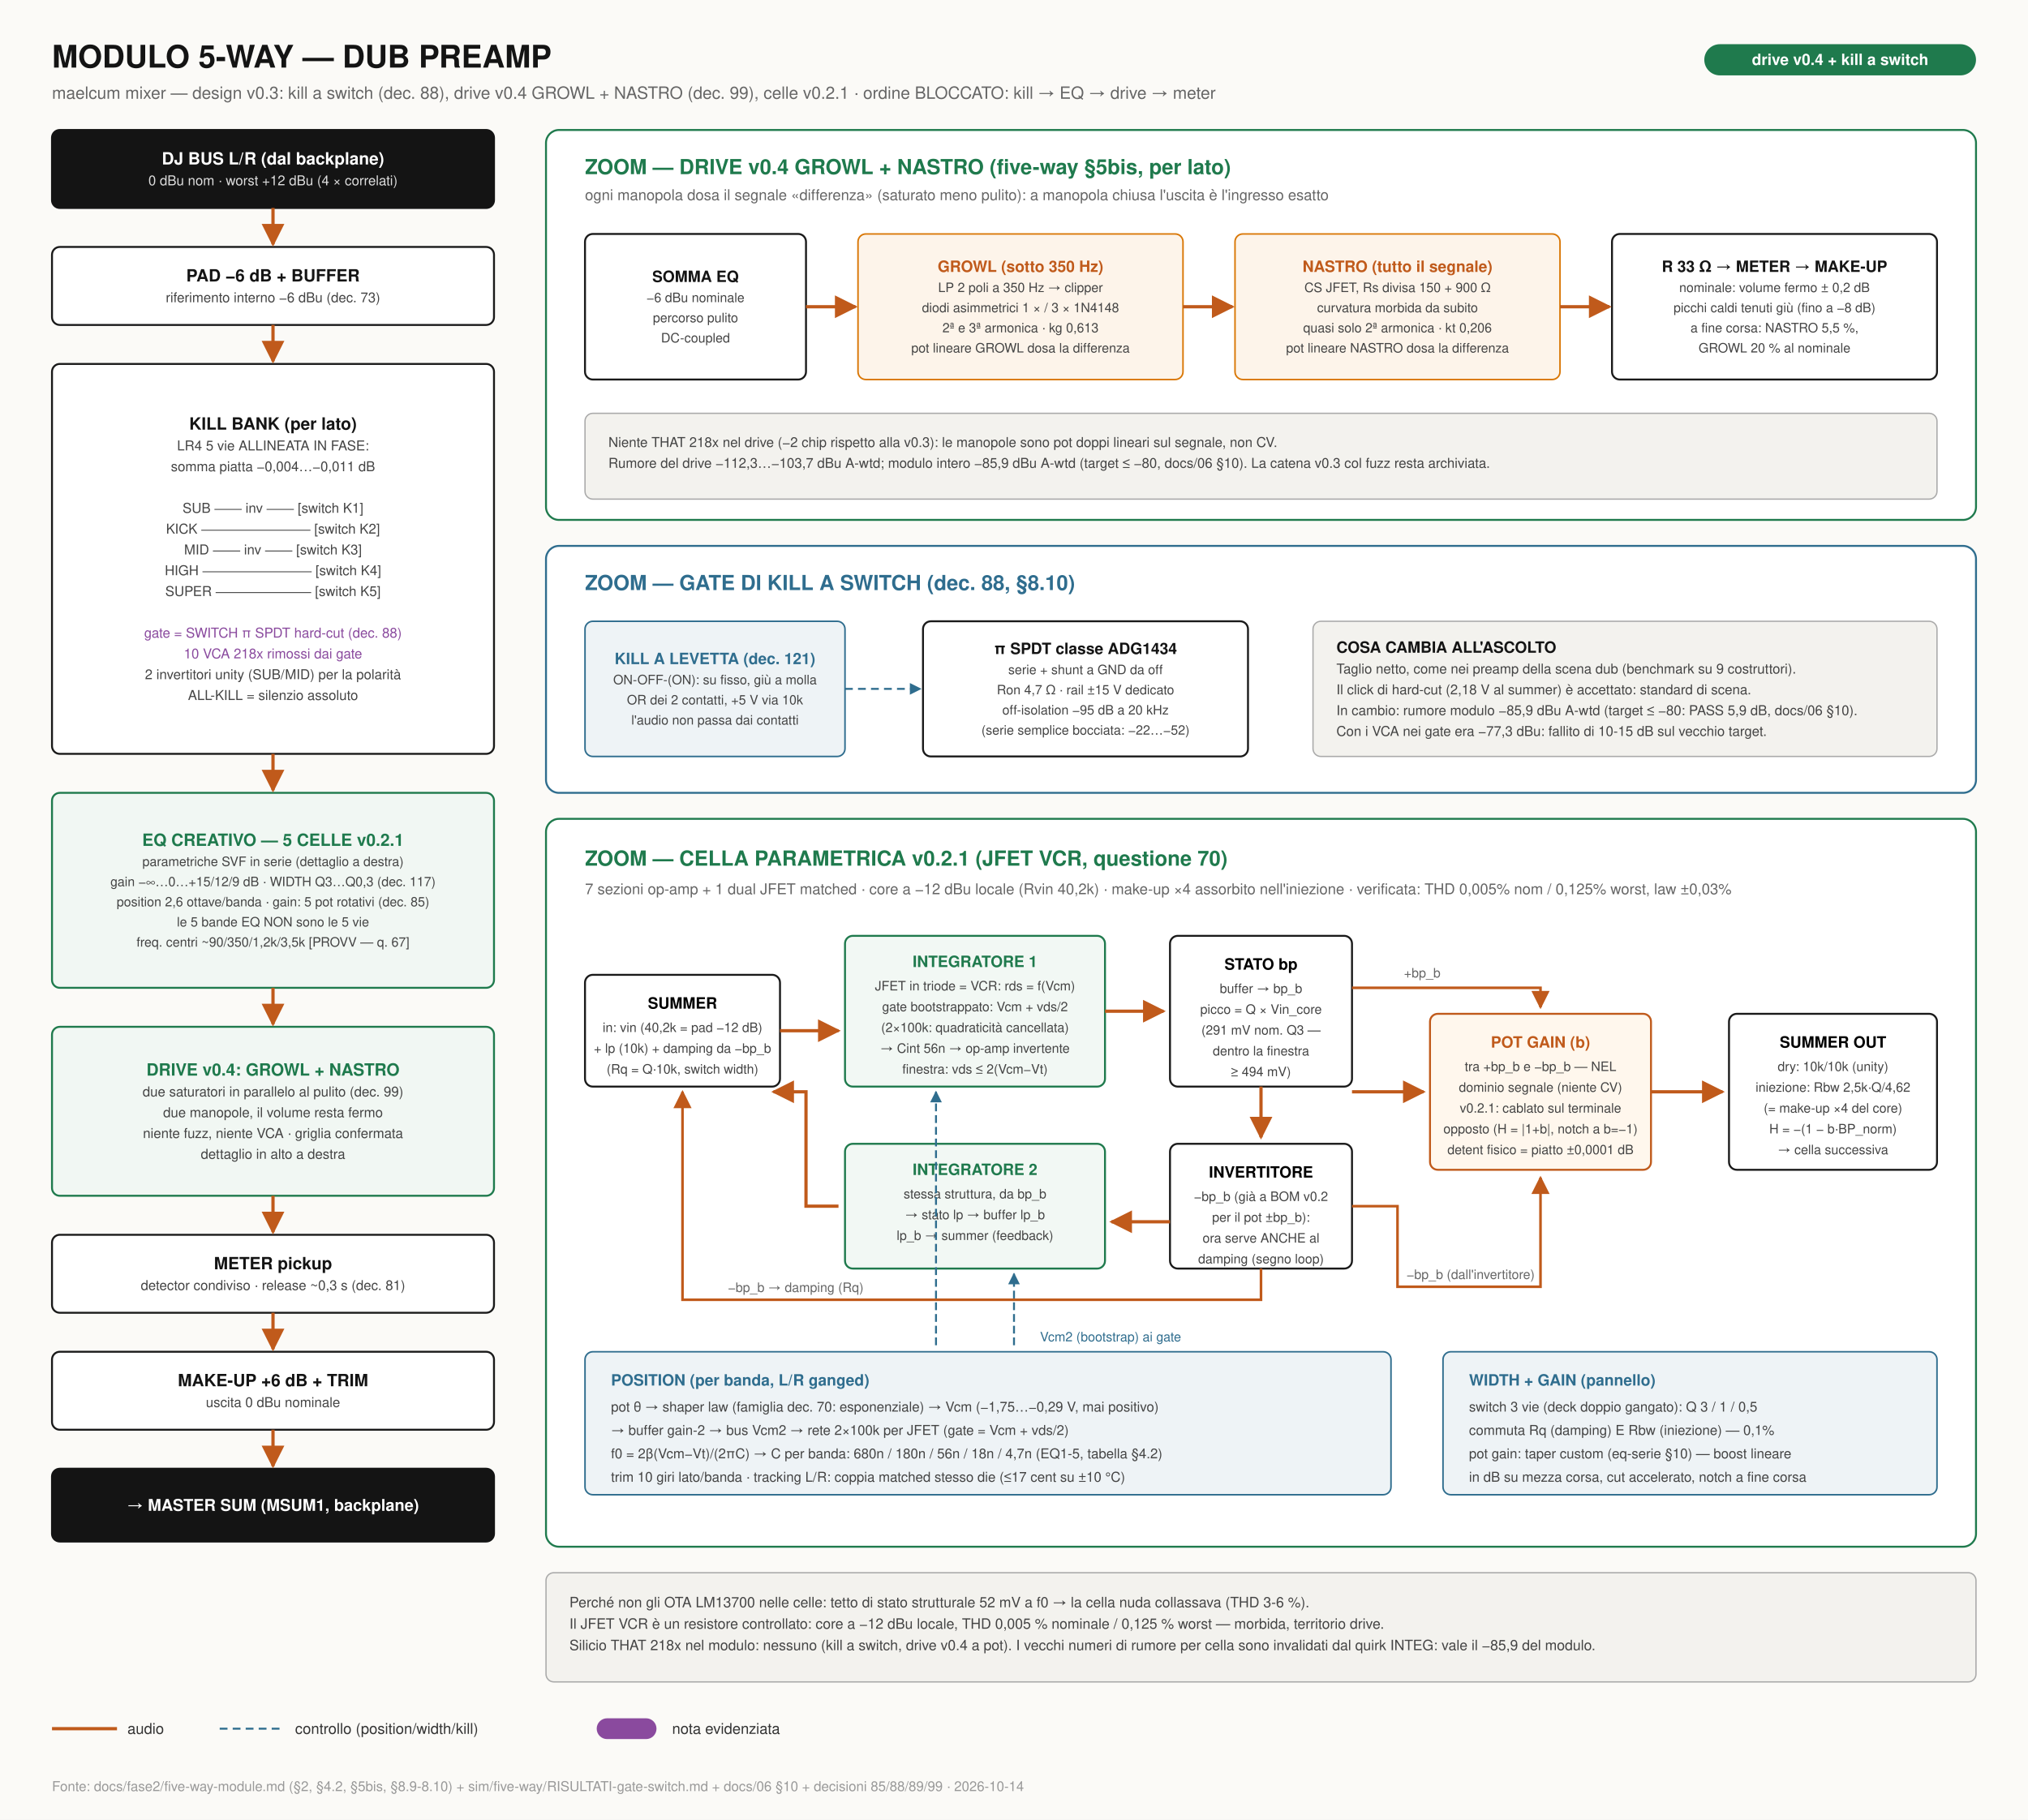
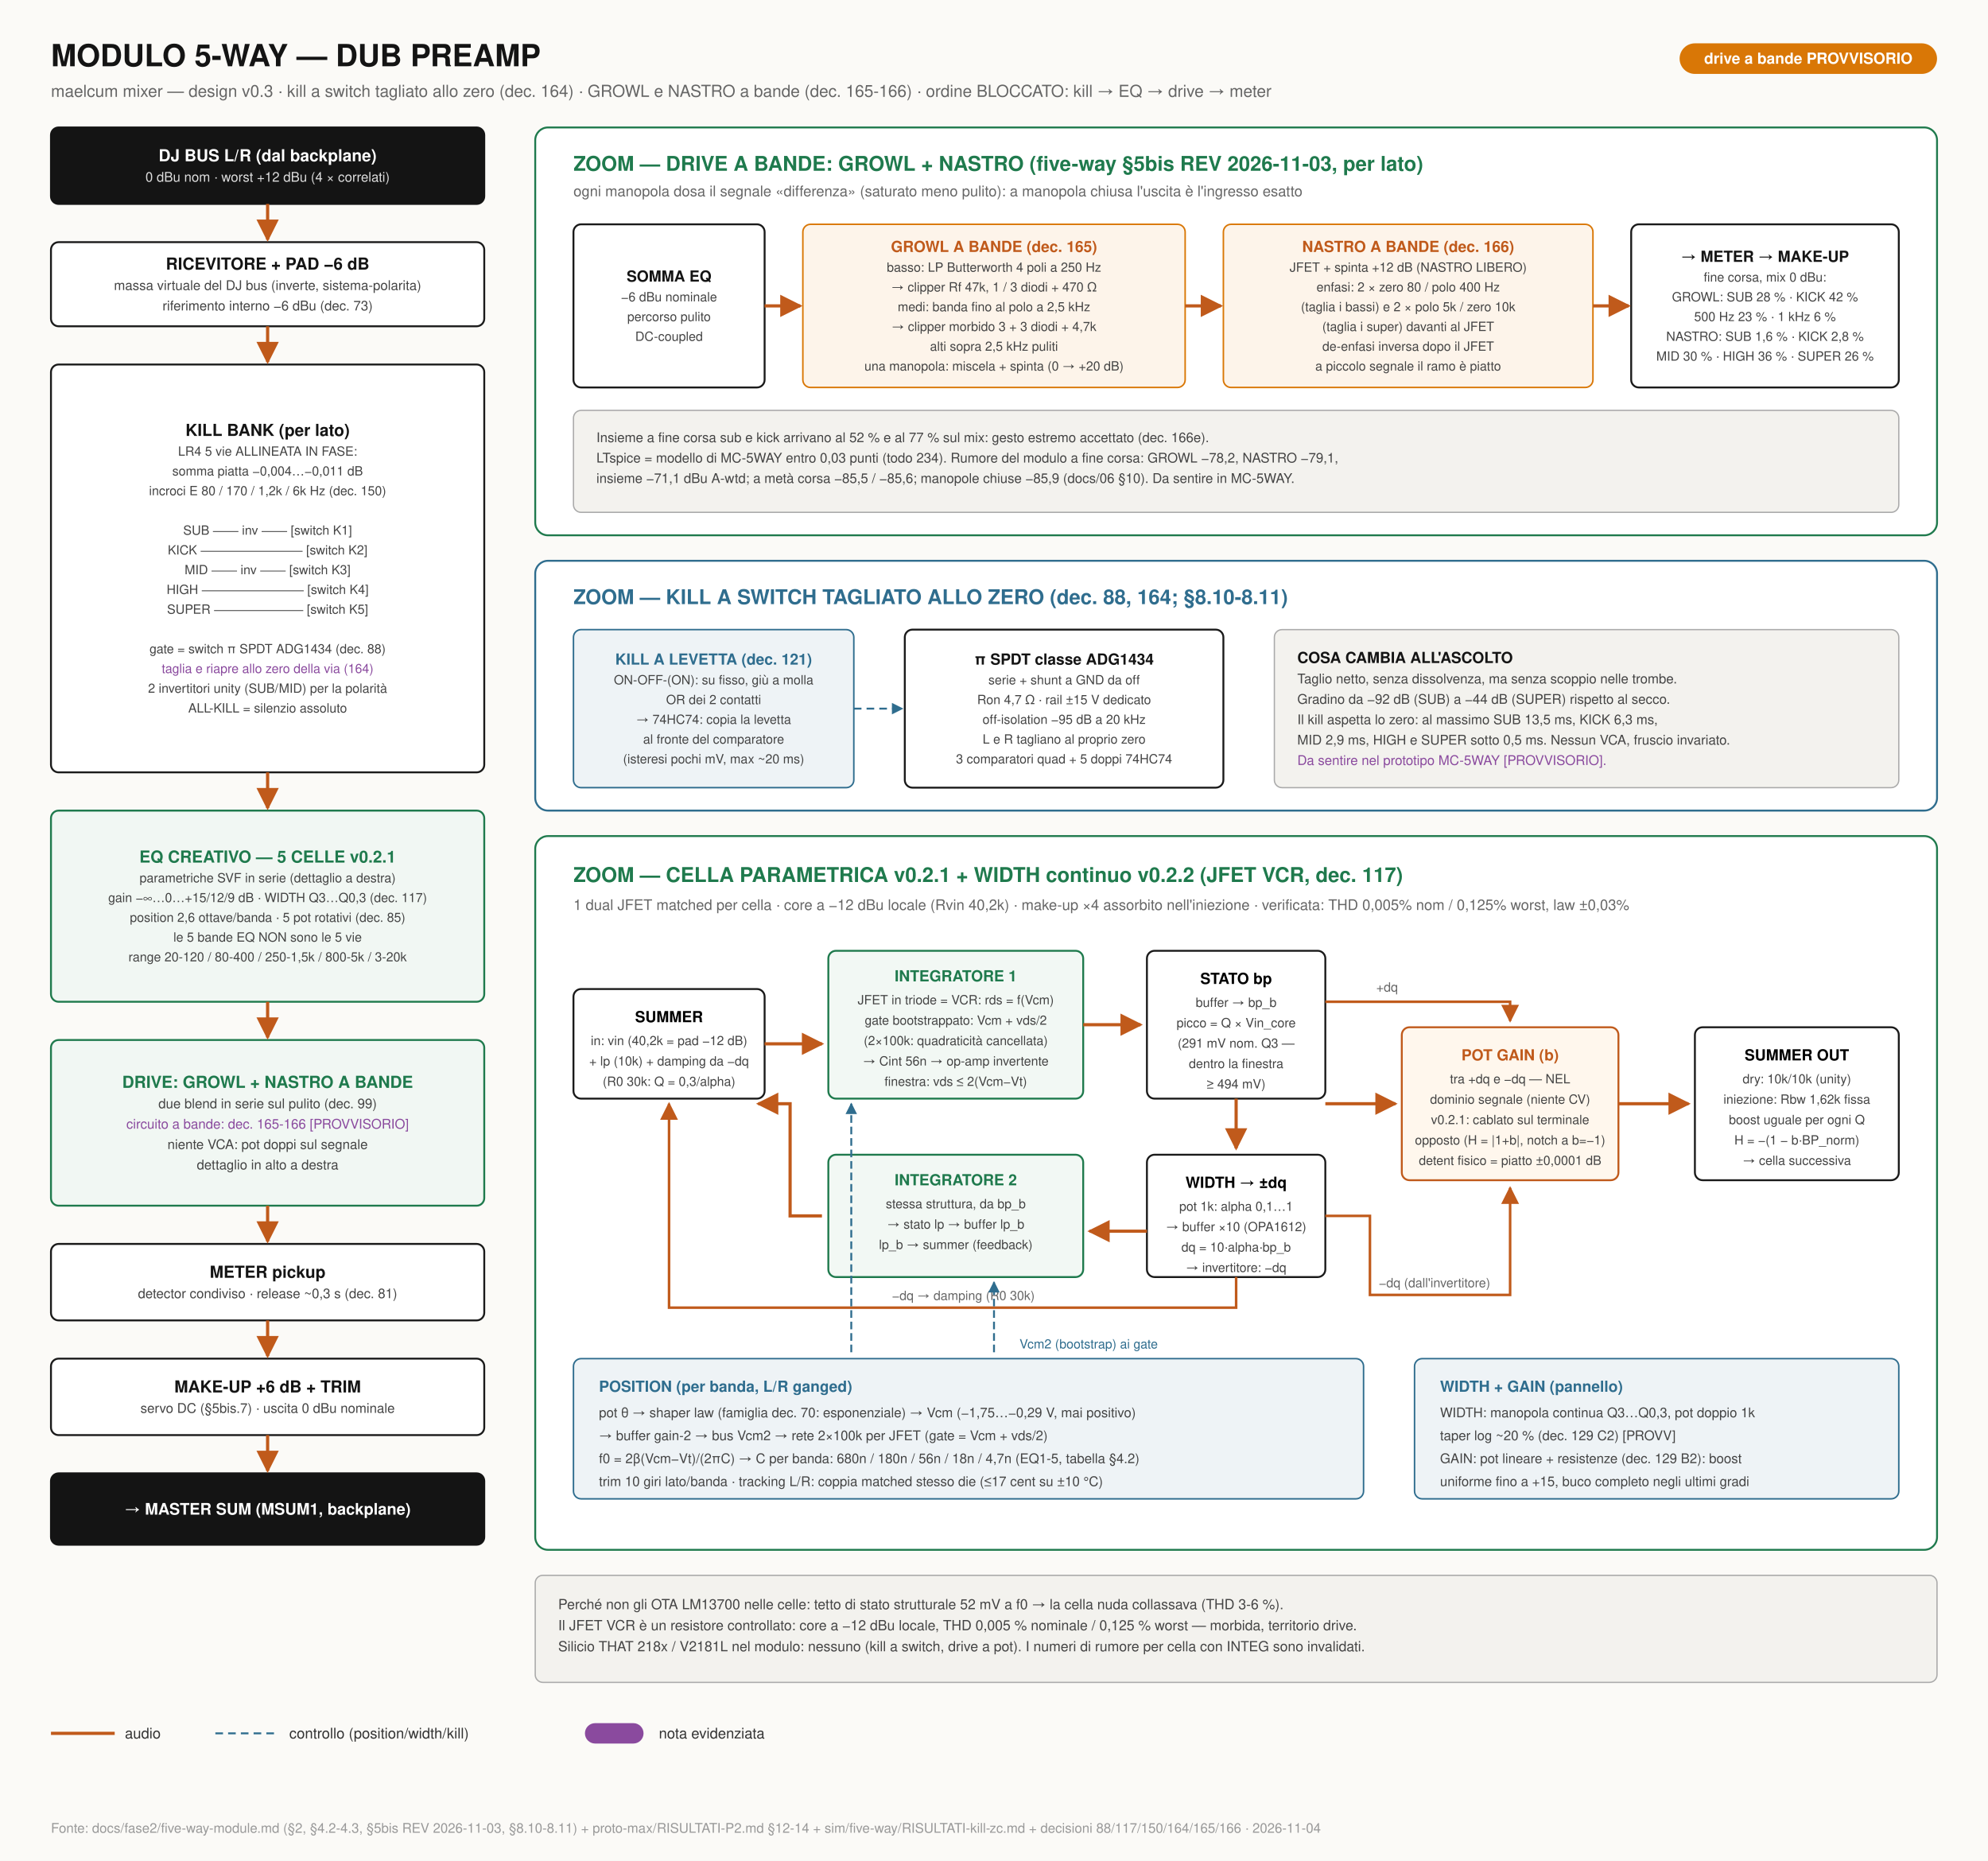
- <svg xmlns="http://www.w3.org/2000/svg" viewBox="0 0 1560 1400" font-family="Helvetica Neue, Helvetica, Arial, sans-serif">
+ <svg xmlns="http://www.w3.org/2000/svg" viewBox="0 0 1560 1460" font-family="Helvetica Neue, Helvetica, Arial, sans-serif">
  <defs>
    <marker id="ar" viewBox="0 0 10 10" refX="9" refY="5" markerWidth="7" markerHeight="7" orient="auto-start-reverse">
      <path d="M0,0 L10,5 L0,10 z" fill="#C05A1B" />
    </marker>
    <marker id="arb" viewBox="0 0 10 10" refX="9" refY="5" markerWidth="7" markerHeight="7" orient="auto-start-reverse">
      <path d="M0,0 L10,5 L0,10 z" fill="#8A4A9E" />
    </marker>
    <marker id="arw" viewBox="0 0 10 10" refX="9" refY="5" markerWidth="6" markerHeight="6" orient="auto-start-reverse">
      <path d="M0,0 L10,5 L0,10 z" fill="#2F6D8E" />
    </marker>
    <marker id="ark" viewBox="0 0 10 10" refX="9" refY="5" markerWidth="7" markerHeight="7" orient="auto-start-reverse">
      <path d="M0,0 L10,5 L0,10 z" fill="#333" />
    </marker>
  </defs>
-   <rect width="1560" height="1400" fill="#FBFAF7" />
+   <rect width="1560" height="1460" fill="#FBFAF7" />
  <text x="40" y="52" font-size="24" font-weight="700" fill="#141414">MODULO 5-WAY — DUB PREAMP</text>
-   <text x="40" y="76" font-size="13" fill="#666">maelcum mixer — design v0.3: kill a switch (dec. 88), drive v0.4 GROWL + NASTRO (dec. 99), celle v0.2.1 · ordine BLOCCATO: kill → EQ → drive → meter</text>
-   <rect x="1311" y="34" width="209" height="24" rx="12" fill="#1F7A4D" />
-   <text x="1415.5" y="50" font-size="12" font-weight="600" fill="#fff" text-anchor="middle">drive v0.4 + kill a switch</text>
+   <text x="40" y="76" font-size="13" fill="#666">maelcum mixer — design v0.3 · kill a switch tagliato allo zero (dec. 164) · GROWL e NASTRO a bande (dec. 165-166) · ordine BLOCCATO: kill → EQ → drive → meter</text>
+   <rect x="1318" y="34" width="202" height="24" rx="12" fill="#D97706" />
+   <text x="1419" y="50" font-size="12" font-weight="600" fill="#fff" text-anchor="middle">drive a bande PROVVISORIO</text>
  <rect x="40" y="100" width="340" height="60" rx="6" fill="#141414" stroke="#141414" stroke-width="1.5" />
  <text x="210" y="126.55" font-size="13" font-weight="700" fill="#fff" text-anchor="middle">DJ BUS L/R (dal backplane)</text>
  <text x="210" y="142.55" font-size="10.5" fill="#ddd" text-anchor="middle">0 dBu nom · worst +12 dBu (4 × correlati)</text>
-   <rect x="40" y="190" width="340" height="60" rx="6" fill="#fff" stroke="#1A1A1A" stroke-width="1.5" />
-   <text x="210" y="216.55" font-size="13" font-weight="700" fill="#141414" text-anchor="middle">PAD −6 dB + BUFFER</text>
-   <text x="210" y="232.55" font-size="10.5" fill="#444" text-anchor="middle">riferimento interno −6 dBu (dec. 73)</text>
-   <rect x="40" y="280" width="340" height="300" rx="6" fill="#fff" stroke="#1A1A1A" stroke-width="1.5" />
-   <text x="210" y="330.55" font-size="13" font-weight="700" fill="#141414" text-anchor="middle">KILL BANK (per lato)</text>
-   <text x="210" y="346.55" font-size="10.5" fill="#444" text-anchor="middle">LR4 5 vie ALLINEATA IN FASE:</text>
-   <text x="210" y="362.55" font-size="10.5" fill="#444" text-anchor="middle">somma piatta −0,004…−0,011 dB</text>
-   <text x="210" y="378.55" font-size="10.5" fill="#444" text-anchor="middle" />
-   <text x="210" y="394.55" font-size="10.5" fill="#444" text-anchor="middle">SUB ── inv ── [switch K1]</text>
-   <text x="210" y="410.55" font-size="10.5" fill="#444" text-anchor="middle">KICK ──────── [switch K2]</text>
-   <text x="210" y="426.55" font-size="10.5" fill="#444" text-anchor="middle">MID ── inv ── [switch K3]</text>
-   <text x="210" y="442.55" font-size="10.5" fill="#444" text-anchor="middle">HIGH ──────── [switch K4]</text>
-   <text x="210" y="458.55" font-size="10.5" fill="#444" text-anchor="middle">SUPER ─────── [switch K5]</text>
-   <text x="210" y="474.55" font-size="10.5" fill="#444" text-anchor="middle" />
-   <text x="210" y="490.55" font-size="10.5" fill="#8A4A9E" text-anchor="middle">gate = SWITCH π SPDT hard-cut (dec. 88)</text>
-   <text x="210" y="506.55" font-size="10.5" fill="#8A4A9E" text-anchor="middle">10 VCA 218x rimossi dai gate</text>
-   <text x="210" y="522.55" font-size="10.5" fill="#444" text-anchor="middle">2 invertitori unity (SUB/MID) per la polarità</text>
-   <text x="210" y="538.55" font-size="10.5" fill="#444" text-anchor="middle">ALL-KILL = silenzio assoluto</text>
-   <rect x="40" y="610" width="340" height="150" rx="6" fill="#F1F7F3" stroke="#1F7A4D" stroke-width="1.5" />
-   <text x="210" y="650.8" font-size="13" font-weight="700" fill="#1F7A4D" text-anchor="middle">EQ CREATIVO — 5 CELLE v0.2.1</text>
-   <text x="210" y="666.3" font-size="10" fill="#444" text-anchor="middle">parametriche SVF in serie (dettaglio a destra)</text>
-   <text x="210" y="681.8" font-size="10" fill="#444" text-anchor="middle">gain −∞…0…+15/12/9 dB · WIDTH Q3…Q0,3 (dec. 117)</text>
-   <text x="210" y="697.3" font-size="10" fill="#444" text-anchor="middle">position 2,6 ottave/banda · gain: 5 pot rotativi (dec. 85)</text>
-   <text x="210" y="712.8" font-size="10" fill="#444" text-anchor="middle">le 5 bande EQ NON sono le 5 vie</text>
-   <text x="210" y="728.3" font-size="10" fill="#444" text-anchor="middle">freq. centri ~90/350/1,2k/3,5k [PROVV — q. 67]</text>
-   <rect x="40" y="790" width="340" height="130" rx="6" fill="#F1F7F3" stroke="#1F7A4D" stroke-width="1.5" />
-   <text x="210" y="827.55" font-size="13" font-weight="700" fill="#1F7A4D" text-anchor="middle">DRIVE v0.4: GROWL + NASTRO</text>
-   <text x="210" y="843.55" font-size="10.5" fill="#444" text-anchor="middle">due saturatori in parallelo al pulito (dec. 99)</text>
-   <text x="210" y="859.55" font-size="10.5" fill="#444" text-anchor="middle">due manopole, il volume resta fermo</text>
-   <text x="210" y="875.55" font-size="10.5" fill="#444" text-anchor="middle">niente fuzz, niente VCA · griglia confermata</text>
-   <text x="210" y="891.55" font-size="10.5" fill="#444" text-anchor="middle">dettaglio in alto a destra</text>
-   <rect x="40" y="950" width="340" height="60" rx="6" fill="#fff" stroke="#1A1A1A" stroke-width="1.5" />
-   <text x="210" y="976.55" font-size="13" font-weight="700" fill="#141414" text-anchor="middle">METER pickup</text>
-   <text x="210" y="992.55" font-size="10.5" fill="#444" text-anchor="middle">detector condiviso · release ~0,3 s (dec. 81)</text>
-   <rect x="40" y="1040" width="340" height="60" rx="6" fill="#fff" stroke="#1A1A1A" stroke-width="1.5" />
-   <text x="210" y="1066.55" font-size="13" font-weight="700" fill="#141414" text-anchor="middle">MAKE-UP +6 dB + TRIM</text>
-   <text x="210" y="1082.55" font-size="10.5" fill="#444" text-anchor="middle">uscita 0 dBu nominale</text>
-   <rect x="40" y="1130" width="340" height="56" rx="6" fill="#141414" stroke="#141414" stroke-width="1.5" />
-   <text x="210" y="1162.38" font-size="12.5" font-weight="700" fill="#fff" text-anchor="middle">→ MASTER SUM (MSUM1, backplane)</text>
+   <rect x="40" y="190" width="340" height="66" rx="6" fill="#fff" stroke="#1A1A1A" stroke-width="1.5" />
+   <text x="210" y="211.55" font-size="13" font-weight="700" fill="#141414" text-anchor="middle">RICEVITORE + PAD −6 dB</text>
+   <text x="210" y="227.55" font-size="10.5" fill="#444" text-anchor="middle">massa virtuale del DJ bus (inverte, sistema-polarita)</text>
+   <text x="210" y="243.55" font-size="10.5" fill="#444" text-anchor="middle">riferimento interno −6 dBu (dec. 73)</text>
+   <rect x="40" y="286" width="340" height="320" rx="6" fill="#fff" stroke="#1A1A1A" stroke-width="1.5" />
+   <text x="210" y="342.05" font-size="13" font-weight="700" fill="#141414" text-anchor="middle">KILL BANK (per lato)</text>
+   <text x="210" y="357.55" font-size="10" fill="#444" text-anchor="middle">LR4 5 vie ALLINEATA IN FASE:</text>
+   <text x="210" y="373.05" font-size="10" fill="#444" text-anchor="middle">somma piatta −0,004…−0,011 dB</text>
+   <text x="210" y="388.55" font-size="10" fill="#444" text-anchor="middle">incroci E 80 / 170 / 1,2k / 6k Hz (dec. 150)</text>
+   <text x="210" y="404.05" font-size="10" fill="#444" text-anchor="middle" />
+   <text x="210" y="419.55" font-size="10" fill="#444" text-anchor="middle">SUB ── inv ── [switch K1]</text>
+   <text x="210" y="435.05" font-size="10" fill="#444" text-anchor="middle">KICK ──────── [switch K2]</text>
+   <text x="210" y="450.55" font-size="10" fill="#444" text-anchor="middle">MID ── inv ── [switch K3]</text>
+   <text x="210" y="466.05" font-size="10" fill="#444" text-anchor="middle">HIGH ──────── [switch K4]</text>
+   <text x="210" y="481.55" font-size="10" fill="#444" text-anchor="middle">SUPER ─────── [switch K5]</text>
+   <text x="210" y="497.05" font-size="10" fill="#444" text-anchor="middle" />
+   <text x="210" y="512.55" font-size="10" fill="#444" text-anchor="middle">gate = switch π SPDT ADG1434 (dec. 88)</text>
+   <text x="210" y="528.05" font-size="10" fill="#8A4A9E" text-anchor="middle">taglia e riapre allo zero della via (164)</text>
+   <text x="210" y="543.55" font-size="10" fill="#444" text-anchor="middle">2 invertitori unity (SUB/MID) per la polarità</text>
+   <text x="210" y="559.05" font-size="10" fill="#444" text-anchor="middle">ALL-KILL = silenzio assoluto</text>
+   <rect x="40" y="636" width="340" height="150" rx="6" fill="#F1F7F3" stroke="#1F7A4D" stroke-width="1.5" />
+   <text x="210" y="676.8" font-size="13" font-weight="700" fill="#1F7A4D" text-anchor="middle">EQ CREATIVO — 5 CELLE v0.2.1</text>
+   <text x="210" y="692.3" font-size="10" fill="#444" text-anchor="middle">parametriche SVF in serie (dettaglio a destra)</text>
+   <text x="210" y="707.8" font-size="10" fill="#444" text-anchor="middle">gain −∞…0…+15/12/9 dB · WIDTH Q3…Q0,3 (dec. 117)</text>
+   <text x="210" y="723.3" font-size="10" fill="#444" text-anchor="middle">position 2,6 ottave/banda · 5 pot rotativi (dec. 85)</text>
+   <text x="210" y="738.8" font-size="10" fill="#444" text-anchor="middle">le 5 bande EQ NON sono le 5 vie</text>
+   <text x="210" y="754.3" font-size="10" fill="#444" text-anchor="middle">range 20-120 / 80-400 / 250-1,5k / 800-5k / 3-20k</text>
+   <rect x="40" y="816" width="340" height="130" rx="6" fill="#F1F7F3" stroke="#1F7A4D" stroke-width="1.5" />
+   <text x="210" y="853.55" font-size="13" font-weight="700" fill="#1F7A4D" text-anchor="middle">DRIVE: GROWL + NASTRO A BANDE</text>
+   <text x="210" y="869.55" font-size="10.5" fill="#444" text-anchor="middle">due blend in serie sul pulito (dec. 99)</text>
+   <text x="210" y="885.55" font-size="10.5" fill="#8A4A9E" text-anchor="middle">circuito a bande: dec. 165-166 [PROVVISORIO]</text>
+   <text x="210" y="901.55" font-size="10.5" fill="#444" text-anchor="middle">niente VCA: pot doppi sul segnale</text>
+   <text x="210" y="917.55" font-size="10.5" fill="#444" text-anchor="middle">dettaglio in alto a destra</text>
+   <rect x="40" y="976" width="340" height="60" rx="6" fill="#fff" stroke="#1A1A1A" stroke-width="1.5" />
+   <text x="210" y="1002.55" font-size="13" font-weight="700" fill="#141414" text-anchor="middle">METER pickup</text>
+   <text x="210" y="1018.55" font-size="10.5" fill="#444" text-anchor="middle">detector condiviso · release ~0,3 s (dec. 81)</text>
+   <rect x="40" y="1066" width="340" height="60" rx="6" fill="#fff" stroke="#1A1A1A" stroke-width="1.5" />
+   <text x="210" y="1092.55" font-size="13" font-weight="700" fill="#141414" text-anchor="middle">MAKE-UP +6 dB + TRIM</text>
+   <text x="210" y="1108.55" font-size="10.5" fill="#444" text-anchor="middle">servo DC (§5bis.7) · uscita 0 dBu nominale</text>
+   <rect x="40" y="1156" width="340" height="56" rx="6" fill="#141414" stroke="#141414" stroke-width="1.5" />
+   <text x="210" y="1188.38" font-size="12.5" font-weight="700" fill="#fff" text-anchor="middle">→ MASTER SUM (MSUM1, backplane)</text>
  <path d="M 210 160 L 210 188" stroke="#C05A1B" stroke-width="2.5" fill="none" marker-end="url(#ar)" />
-   <path d="M 210 250 L 210 278" stroke="#C05A1B" stroke-width="2.5" fill="none" marker-end="url(#ar)" />
-   <path d="M 210 580 L 210 608" stroke="#C05A1B" stroke-width="2.5" fill="none" marker-end="url(#ar)" />
-   <path d="M 210 760 L 210 788" stroke="#C05A1B" stroke-width="2.5" fill="none" marker-end="url(#ar)" />
-   <path d="M 210 920 L 210 948" stroke="#C05A1B" stroke-width="2.5" fill="none" marker-end="url(#ar)" />
-   <path d="M 210 1010 L 210 1038" stroke="#C05A1B" stroke-width="2.5" fill="none" marker-end="url(#ar)" />
-   <path d="M 210 1100 L 210 1128" stroke="#C05A1B" stroke-width="2.5" fill="none" marker-end="url(#ar)" />
-   <rect x="420" y="100" width="1100" height="300" rx="10" fill="#fff" stroke="#1F7A4D" stroke-width="1.5" />
-   <text x="450" y="134" font-size="16" font-weight="700" fill="#1F7A4D">ZOOM — DRIVE v0.4 GROWL + NASTRO (five-way §5bis, per lato)</text>
+   <path d="M 210 256 L 210 284" stroke="#C05A1B" stroke-width="2.5" fill="none" marker-end="url(#ar)" />
+   <path d="M 210 606 L 210 634" stroke="#C05A1B" stroke-width="2.5" fill="none" marker-end="url(#ar)" />
+   <path d="M 210 786 L 210 814" stroke="#C05A1B" stroke-width="2.5" fill="none" marker-end="url(#ar)" />
+   <path d="M 210 946 L 210 974" stroke="#C05A1B" stroke-width="2.5" fill="none" marker-end="url(#ar)" />
+   <path d="M 210 1036 L 210 1064" stroke="#C05A1B" stroke-width="2.5" fill="none" marker-end="url(#ar)" />
+   <path d="M 210 1126 L 210 1154" stroke="#C05A1B" stroke-width="2.5" fill="none" marker-end="url(#ar)" />
+   <rect x="420" y="100" width="1100" height="320" rx="10" fill="#fff" stroke="#1F7A4D" stroke-width="1.5" />
+   <text x="450" y="134" font-size="16" font-weight="700" fill="#1F7A4D">ZOOM — DRIVE A BANDE: GROWL + NASTRO (five-way §5bis REV 2026-11-03, per lato)</text>
  <text x="450" y="154" font-size="11.5" fill="#666">ogni manopola dosa il segnale «differenza» (saturato meno pulito): a manopola chiusa l'uscita è l'ingresso esatto</text>
-   <rect x="450" y="180" width="170" height="112" rx="6" fill="#fff" stroke="#1A1A1A" stroke-width="1.5" />
-   <text x="535" y="216.95" font-size="12" font-weight="700" fill="#141414" text-anchor="middle">SOMMA EQ</text>
-   <text x="535" y="232.45" font-size="10" fill="#444" text-anchor="middle">−6 dBu nominale</text>
-   <text x="535" y="247.95" font-size="10" fill="#444" text-anchor="middle">percorso pulito</text>
-   <text x="535" y="263.45" font-size="10" fill="#444" text-anchor="middle">DC-coupled</text>
-   <rect x="660" y="180" width="250" height="112" rx="6" fill="#FDF4EA" stroke="#D97706" stroke-width="1.2" />
-   <text x="785" y="209.2" font-size="12" font-weight="700" fill="#C05A1B" text-anchor="middle">GROWL (sotto 350 Hz)</text>
-   <text x="785" y="224.7" font-size="10" fill="#444" text-anchor="middle">LP 2 poli a 350 Hz → clipper</text>
-   <text x="785" y="240.2" font-size="10" fill="#444" text-anchor="middle">diodi asimmetrici 1 × / 3 × 1N4148</text>
-   <text x="785" y="255.7" font-size="10" fill="#444" text-anchor="middle">2ª e 3ª armonica · kg 0,613</text>
-   <text x="785" y="271.2" font-size="10" fill="#444" text-anchor="middle">pot lineare GROWL dosa la differenza</text>
-   <rect x="950" y="180" width="250" height="112" rx="6" fill="#FDF4EA" stroke="#D97706" stroke-width="1.2" />
-   <text x="1075" y="209.2" font-size="12" font-weight="700" fill="#C05A1B" text-anchor="middle">NASTRO (tutto il segnale)</text>
-   <text x="1075" y="224.7" font-size="10" fill="#444" text-anchor="middle">CS JFET, Rs divisa 150 + 900 Ω</text>
-   <text x="1075" y="240.2" font-size="10" fill="#444" text-anchor="middle">curvatura morbida da subito</text>
-   <text x="1075" y="255.7" font-size="10" fill="#444" text-anchor="middle">quasi solo 2ª armonica · kt 0,206</text>
-   <text x="1075" y="271.2" font-size="10" fill="#444" text-anchor="middle">pot lineare NASTRO dosa la differenza</text>
-   <rect x="1240" y="180" width="250" height="112" rx="6" fill="#fff" stroke="#1A1A1A" stroke-width="1.5" />
-   <text x="1365" y="209.2" font-size="12" font-weight="700" fill="#141414" text-anchor="middle">R 33 Ω → METER → MAKE-UP</text>
-   <text x="1365" y="224.7" font-size="10" fill="#444" text-anchor="middle">nominale: volume fermo ± 0,2 dB</text>
-   <text x="1365" y="240.2" font-size="10" fill="#444" text-anchor="middle">picchi caldi tenuti giù (fino a −8 dB)</text>
-   <text x="1365" y="255.7" font-size="10" fill="#444" text-anchor="middle">a fine corsa: NASTRO 5,5 %,</text>
-   <text x="1365" y="271.2" font-size="10" fill="#444" text-anchor="middle">GROWL 20 % al nominale</text>
-   <path d="M 620 236 L 658 236" stroke="#C05A1B" stroke-width="2.5" fill="none" marker-end="url(#ar)" />
-   <path d="M 910 236 L 948 236" stroke="#C05A1B" stroke-width="2.5" fill="none" marker-end="url(#ar)" />
-   <path d="M 1200 236 L 1238 236" stroke="#C05A1B" stroke-width="2.5" fill="none" marker-end="url(#ar)" />
-   <rect x="450" y="318" width="1040" height="66" rx="6" fill="#F3F2EE" stroke="#AAA" stroke-width="1" />
-   <text x="468" y="343.925" font-size="10.5" fill="#444">Niente THAT 218x nel drive (−2 chip rispetto alla v0.3): le manopole sono pot doppi lineari sul segnale, non CV.</text>
-   <text x="468" y="359.925" font-size="10.5" fill="#444">Rumore del drive −112,3…−103,7 dBu A-wtd; modulo intero −85,9 dBu A-wtd (target ≤ −80, docs/06 §10). La catena v0.3 col fuzz resta archiviata.</text>
-   <rect x="420" y="420" width="1100" height="190" rx="10" fill="#fff" stroke="#2F6D8E" stroke-width="1.5" />
-   <text x="450" y="454" font-size="16" font-weight="700" fill="#2F6D8E">ZOOM — GATE DI KILL A SWITCH (dec. 88, §8.10)</text>
-   <rect x="450" y="478" width="200" height="104" rx="6" fill="#EEF3F6" stroke="#2F6D8E" stroke-width="1.2" />
-   <text x="550" y="510.95" font-size="12" font-weight="700" fill="#2F6D8E" text-anchor="middle">KILL A LEVETTA (dec. 121)</text>
-   <text x="550" y="526.45" font-size="10" fill="#444" text-anchor="middle">ON-OFF-(ON): su fisso, giù a molla</text>
-   <text x="550" y="541.95" font-size="10" fill="#444" text-anchor="middle">OR dei 2 contatti, +5 V via 10k</text>
-   <text x="550" y="557.45" font-size="10" fill="#444" text-anchor="middle">l'audio non passa dai contatti</text>
-   <rect x="710" y="478" width="250" height="104" rx="6" fill="#fff" stroke="#1A1A1A" stroke-width="1.5" />
-   <text x="835" y="503.2" font-size="12" font-weight="700" fill="#141414" text-anchor="middle">π SPDT classe ADG1434</text>
-   <text x="835" y="518.7" font-size="10" fill="#444" text-anchor="middle">serie + shunt a GND da off</text>
-   <text x="835" y="534.2" font-size="10" fill="#444" text-anchor="middle">Ron 4,7 Ω · rail ±15 V dedicato</text>
-   <text x="835" y="549.7" font-size="10" fill="#444" text-anchor="middle">off-isolation −95 dB a 20 kHz</text>
-   <text x="835" y="565.2" font-size="10" fill="#444" text-anchor="middle">(serie semplice bocciata: −22…−52)</text>
-   <path d="M 650 530 L 708 530" stroke="#2F6D8E" stroke-width="1.5" fill="none" stroke-dasharray="6 4" marker-end="url(#arw)" />
-   <rect x="1010" y="478" width="480" height="104" rx="6" fill="#F3F2EE" stroke="#AAA" stroke-width="1" />
-   <text x="1028" y="502.2" font-size="12" font-weight="700" fill="#141414">COSA CAMBIA ALL'ASCOLTO</text>
-   <text x="1028" y="518.2" font-size="10.5" fill="#444">Taglio netto, come nei preamp della scena dub (benchmark su 9 costruttori).</text>
-   <text x="1028" y="534.2" font-size="10.5" fill="#444">Il click di hard-cut (2,18 V al summer) è accettato: standard di scena.</text>
-   <text x="1028" y="550.2" font-size="10.5" fill="#444">In cambio: rumore modulo −85,9 dBu A-wtd (target ≤ −80: PASS 5,9 dB, docs/06 §10).</text>
-   <text x="1028" y="566.2" font-size="10.5" fill="#444">Con i VCA nei gate era −77,3 dBu: fallito di 10-15 dB sul vecchio target.</text>
-   <g transform="translate(0,520)">
+   <rect x="450" y="176" width="150" height="128" rx="6" fill="#fff" stroke="#1A1A1A" stroke-width="1.5" />
+   <text x="525" y="220.95" font-size="12" font-weight="700" fill="#141414" text-anchor="middle">SOMMA EQ</text>
+   <text x="525" y="236.45" font-size="10" fill="#444" text-anchor="middle">−6 dBu nominale</text>
+   <text x="525" y="251.95" font-size="10" fill="#444" text-anchor="middle">percorso pulito</text>
+   <text x="525" y="267.45" font-size="10" fill="#444" text-anchor="middle">DC-coupled</text>
+   <rect x="630" y="176" width="300" height="128" rx="6" fill="#FDF4EA" stroke="#D97706" stroke-width="1.2" />
+   <text x="780" y="197.7" font-size="12" font-weight="700" fill="#C05A1B" text-anchor="middle">GROWL A BANDE (dec. 165)</text>
+   <text x="780" y="213.2" font-size="10" fill="#444" text-anchor="middle">basso: LP Butterworth 4 poli a 250 Hz</text>
+   <text x="780" y="228.7" font-size="10" fill="#444" text-anchor="middle">→ clipper Rf 47k, 1 / 3 diodi + 470 Ω</text>
+   <text x="780" y="244.2" font-size="10" fill="#444" text-anchor="middle">medi: banda fino al polo a 2,5 kHz</text>
+   <text x="780" y="259.7" font-size="10" fill="#444" text-anchor="middle">→ clipper morbido 3 + 3 diodi + 4,7k</text>
+   <text x="780" y="275.2" font-size="10" fill="#444" text-anchor="middle">alti sopra 2,5 kHz puliti</text>
+   <text x="780" y="290.7" font-size="10" fill="#444" text-anchor="middle">una manopola: miscela + spinta (0 → +20 dB)</text>
+   <rect x="960" y="176" width="290" height="128" rx="6" fill="#FDF4EA" stroke="#D97706" stroke-width="1.2" />
+   <text x="1105" y="197.7" font-size="12" font-weight="700" fill="#C05A1B" text-anchor="middle">NASTRO A BANDE (dec. 166)</text>
+   <text x="1105" y="213.2" font-size="10" fill="#444" text-anchor="middle">JFET + spinta +12 dB (NASTRO LIBERO)</text>
+   <text x="1105" y="228.7" font-size="10" fill="#444" text-anchor="middle">enfasi: 2 × zero 80 / polo 400 Hz</text>
+   <text x="1105" y="244.2" font-size="10" fill="#444" text-anchor="middle">(taglia i bassi) e 2 × polo 5k / zero 10k</text>
+   <text x="1105" y="259.7" font-size="10" fill="#444" text-anchor="middle">(taglia i super) davanti al JFET</text>
+   <text x="1105" y="275.2" font-size="10" fill="#444" text-anchor="middle">de-enfasi inversa dopo il JFET</text>
+   <text x="1105" y="290.7" font-size="10" fill="#444" text-anchor="middle">a piccolo segnale il ramo è piatto</text>
+   <rect x="1280" y="176" width="210" height="128" rx="6" fill="#fff" stroke="#1A1A1A" stroke-width="1.5" />
+   <text x="1385" y="205.45" font-size="12" font-weight="700" fill="#141414" text-anchor="middle">→ METER → MAKE-UP</text>
+   <text x="1385" y="220.95" font-size="10" fill="#444" text-anchor="middle">fine corsa, mix 0 dBu:</text>
+   <text x="1385" y="236.45" font-size="10" fill="#444" text-anchor="middle">GROWL: SUB 28 % · KICK 42 %</text>
+   <text x="1385" y="251.95" font-size="10" fill="#444" text-anchor="middle">500 Hz 23 % · 1 kHz 6 %</text>
+   <text x="1385" y="267.45" font-size="10" fill="#444" text-anchor="middle">NASTRO: SUB 1,6 % · KICK 2,8 %</text>
+   <text x="1385" y="282.95" font-size="10" fill="#444" text-anchor="middle">MID 30 % · HIGH 36 % · SUPER 26 %</text>
+   <path d="M 600 240 L 628 240" stroke="#C05A1B" stroke-width="2.5" fill="none" marker-end="url(#ar)" />
+   <path d="M 930 240 L 958 240" stroke="#C05A1B" stroke-width="2.5" fill="none" marker-end="url(#ar)" />
+   <path d="M 1250 240 L 1278 240" stroke="#C05A1B" stroke-width="2.5" fill="none" marker-end="url(#ar)" />
+   <rect x="450" y="322" width="1040" height="80" rx="6" fill="#F3F2EE" stroke="#AAA" stroke-width="1" />
+   <text x="468" y="346.925" font-size="10.5" fill="#444">Insieme a fine corsa sub e kick arrivano al 52 % e al 77 % sul mix: gesto estremo accettato (dec. 166e).</text>
+   <text x="468" y="362.925" font-size="10.5" fill="#444">LTspice = modello di MC-5WAY entro 0,03 punti (todo 234). Rumore del modulo a fine corsa: GROWL −78,2, NASTRO −79,1,</text>
+   <text x="468" y="378.925" font-size="10.5" fill="#444">insieme −71,1 dBu A-wtd; a metà corsa −85,5 / −85,6; manopole chiuse −85,9 (docs/06 §10). Da sentire in MC-5WAY.</text>
+   <rect x="420" y="440" width="1100" height="196" rx="10" fill="#fff" stroke="#2F6D8E" stroke-width="1.5" />
+   <text x="450" y="474" font-size="16" font-weight="700" fill="#2F6D8E">ZOOM — KILL A SWITCH TAGLIATO ALLO ZERO (dec. 88, 164; §8.10-8.11)</text>
+   <rect x="450" y="494" width="220" height="124" rx="6" fill="#EEF3F6" stroke="#2F6D8E" stroke-width="1.2" />
+   <text x="560" y="521.45" font-size="12" font-weight="700" fill="#2F6D8E" text-anchor="middle">KILL A LEVETTA (dec. 121)</text>
+   <text x="560" y="536.95" font-size="10" fill="#444" text-anchor="middle">ON-OFF-(ON): su fisso, giù a molla</text>
+   <text x="560" y="552.45" font-size="10" fill="#444" text-anchor="middle">OR dei 2 contatti</text>
+   <text x="560" y="567.95" font-size="10" fill="#444" text-anchor="middle">→ 74HC74: copia la levetta</text>
+   <text x="560" y="583.45" font-size="10" fill="#444" text-anchor="middle">al fronte del comparatore</text>
+   <text x="560" y="598.95" font-size="10" fill="#444" text-anchor="middle">(isteresi pochi mV, max ~20 ms)</text>
+   <rect x="710" y="494" width="250" height="124" rx="6" fill="#fff" stroke="#1A1A1A" stroke-width="1.5" />
+   <text x="835" y="521.45" font-size="12" font-weight="700" fill="#141414" text-anchor="middle">π SPDT classe ADG1434</text>
+   <text x="835" y="536.95" font-size="10" fill="#444" text-anchor="middle">serie + shunt a GND da off</text>
+   <text x="835" y="552.45" font-size="10" fill="#444" text-anchor="middle">Ron 4,7 Ω · rail ±15 V dedicato</text>
+   <text x="835" y="567.95" font-size="10" fill="#444" text-anchor="middle">off-isolation −95 dB a 20 kHz</text>
+   <text x="835" y="583.45" font-size="10" fill="#444" text-anchor="middle">L e R tagliano al proprio zero</text>
+   <text x="835" y="598.95" font-size="10" fill="#444" text-anchor="middle">3 comparatori quad + 5 doppi 74HC74</text>
+   <path d="M 670 556 L 708 556" stroke="#2F6D8E" stroke-width="1.5" fill="none" stroke-dasharray="6 4" marker-end="url(#arw)" />
+   <rect x="1000" y="494" width="490" height="124" rx="6" fill="#F3F2EE" stroke="#AAA" stroke-width="1" />
+   <text x="1018" y="520.2" font-size="12" font-weight="700" fill="#141414">COSA CAMBIA ALL'ASCOLTO</text>
+   <text x="1018" y="536.2" font-size="10.5" fill="#444">Taglio netto, senza dissolvenza, ma senza scoppio nelle trombe.</text>
+   <text x="1018" y="552.2" font-size="10.5" fill="#444">Gradino da −92 dB (SUB) a −44 dB (SUPER) rispetto al secco.</text>
+   <text x="1018" y="568.2" font-size="10.5" fill="#444">Il kill aspetta lo zero: al massimo SUB 13,5 ms, KICK 6,3 ms,</text>
+   <text x="1018" y="584.2" font-size="10.5" fill="#444">MID 2,9 ms, HIGH e SUPER sotto 0,5 ms. Nessun VCA, fruscio invariato.</text>
+   <text x="1018" y="600.2" font-size="10.5" fill="#8A4A9E">Da sentire nel prototipo MC-5WAY [PROVVISORIO].</text>
+   <g transform="translate(0,546)">
    <rect x="420" y="110" width="1100" height="560" rx="10" fill="#fff" stroke="#1F7A4D" stroke-width="1.5" />
-     <text x="450" y="146" font-size="16" font-weight="700" fill="#1F7A4D">ZOOM — CELLA PARAMETRICA v0.2.1 (JFET VCR, questione 70)</text>
-     <text x="450" y="168" font-size="11.5" fill="#666">7 sezioni op-amp + 1 dual JFET matched · core a −12 dBu locale (Rvin 40,2k) · make-up ×4 assorbito nell'iniezione · verificata: THD 0,005% nom / 0,125% worst, law ±0,03%</text>
+     <text x="450" y="146" font-size="16" font-weight="700" fill="#1F7A4D">ZOOM — CELLA PARAMETRICA v0.2.1 + WIDTH continuo v0.2.2 (JFET VCR, dec. 117)</text>
+     <text x="450" y="168" font-size="11.5" fill="#666">1 dual JFET matched per cella · core a −12 dBu locale (Rvin 40,2k) · make-up ×4 assorbito nell'iniezione · verificata: THD 0,005% nom / 0,125% worst, law ±0,03%</text>
    <rect x="450" y="230" width="150" height="86" rx="6" fill="#fff" stroke="#1A1A1A" stroke-width="1.5" />
    <text x="525" y="256" font-size="12" font-weight="700" text-anchor="middle">SUMMER</text>
    <text x="525" y="274" font-size="10" fill="#444" text-anchor="middle">in: vin (40,2k = pad −12 dB)</text>
-     <text x="525" y="290" font-size="10" fill="#444" text-anchor="middle">+ lp (10k) + damping da −bp_b</text>
-     <text x="525" y="306" font-size="10" fill="#444" text-anchor="middle">(Rq = Q·10k, switch width)</text>
+     <text x="525" y="290" font-size="10" fill="#444" text-anchor="middle">+ lp (10k) + damping da −dq</text>
+     <text x="525" y="306" font-size="10" fill="#444" text-anchor="middle">(R0 30k: Q = 0,3/alpha)</text>
    <rect x="650" y="200" width="200" height="116" rx="6" fill="#F2F8F4" stroke="#1F7A4D" stroke-width="1.5" />
    <text x="750" y="224" font-size="12" font-weight="700" fill="#1F7A4D" text-anchor="middle">INTEGRATORE 1</text>
    <text x="750" y="242" font-size="10" fill="#444" text-anchor="middle">JFET in triode = VCR: rds = f(Vcm)</text>
    <text x="750" y="258" font-size="10" fill="#444" text-anchor="middle">gate bootstrappato: Vcm + vds/2</text>
    <text x="750" y="274" font-size="10" fill="#444" text-anchor="middle">(2×100k: quadraticità cancellata)</text>
    <text x="750" y="290" font-size="10" fill="#444" text-anchor="middle">→ Cint 56n → op-amp invertente</text>
    <text x="750" y="306" font-size="10" fill="#444" text-anchor="middle">finestra: vds ≤ 2(Vcm−Vt)</text>
    <rect x="900" y="200" width="140" height="116" rx="6" fill="#fff" stroke="#1A1A1A" stroke-width="1.5" />
    <text x="970" y="226" font-size="12" font-weight="700" text-anchor="middle">STATO bp</text>
    <text x="970" y="244" font-size="10" fill="#444" text-anchor="middle">buffer → bp_b</text>
    <text x="970" y="260" font-size="10" fill="#444" text-anchor="middle">picco = Q × Vin_core</text>
    <text x="970" y="276" font-size="10" fill="#444" text-anchor="middle">(291 mV nom. Q3 —</text>
    <text x="970" y="292" font-size="10" fill="#444" text-anchor="middle">dentro la finestra</text>
    <text x="970" y="308" font-size="10" fill="#444" text-anchor="middle">≥ 494 mV)</text>
    <rect x="650" y="360" width="200" height="96" rx="6" fill="#F2F8F4" stroke="#1F7A4D" stroke-width="1.5" />
    <text x="750" y="384" font-size="12" font-weight="700" fill="#1F7A4D" text-anchor="middle">INTEGRATORE 2</text>
    <text x="750" y="402" font-size="10" fill="#444" text-anchor="middle">stessa struttura, da bp_b</text>
    <text x="750" y="418" font-size="10" fill="#444" text-anchor="middle">→ stato lp → buffer lp_b</text>
    <text x="750" y="434" font-size="10" fill="#444" text-anchor="middle">lp_b → summer (feedback)</text>
    <rect x="900" y="360" width="140" height="96" rx="6" fill="#fff" stroke="#1A1A1A" stroke-width="1.5" />
-     <text x="970" y="386" font-size="12" font-weight="700" text-anchor="middle">INVERTITORE</text>
-     <text x="970" y="404" font-size="10" fill="#444" text-anchor="middle">−bp_b (già a BOM v0.2</text>
-     <text x="970" y="420" font-size="10" fill="#444" text-anchor="middle">per il pot ±bp_b):</text>
-     <text x="970" y="436" font-size="10" fill="#444" text-anchor="middle">ora serve ANCHE al</text>
-     <text x="970" y="452" font-size="10" fill="#444" text-anchor="middle">damping (segno loop)</text>
+     <text x="970" y="386" font-size="12" font-weight="700" text-anchor="middle">WIDTH → ±dq</text>
+     <text x="970" y="404" font-size="10" fill="#444" text-anchor="middle">pot 1k: alpha 0,1…1</text>
+     <text x="970" y="420" font-size="10" fill="#444" text-anchor="middle">→ buffer ×10 (OPA1612)</text>
+     <text x="970" y="436" font-size="10" fill="#444" text-anchor="middle">dq = 10·alpha·bp_b</text>
+     <text x="970" y="452" font-size="10" fill="#444" text-anchor="middle">→ invertitore: −dq</text>
    <rect x="1100" y="260" width="170" height="120" rx="6" fill="#FFF7ED" stroke="#C05A1B" stroke-width="1.5" />
    <text x="1185" y="286" font-size="12" font-weight="700" fill="#C05A1B" text-anchor="middle">POT GAIN (b)</text>
-     <text x="1185" y="304" font-size="10" fill="#444" text-anchor="middle">tra +bp_b e −bp_b — NEL</text>
+     <text x="1185" y="304" font-size="10" fill="#444" text-anchor="middle">tra +dq e −dq — NEL</text>
    <text x="1185" y="320" font-size="10" fill="#444" text-anchor="middle">dominio segnale (niente CV)</text>
    <text x="1185" y="336" font-size="10" fill="#444" text-anchor="middle">v0.2.1: cablato sul terminale</text>
    <text x="1185" y="352" font-size="10" fill="#444" text-anchor="middle">opposto (H = |1+b|, notch a b=−1)</text>
    <text x="1185" y="368" font-size="10" fill="#444" text-anchor="middle">detent fisico = piatto ±0,0001 dB</text>
    <rect x="1330" y="260" width="160" height="120" rx="6" fill="#fff" stroke="#1A1A1A" stroke-width="1.5" />
    <text x="1410" y="286" font-size="12" font-weight="700" text-anchor="middle">SUMMER OUT</text>
    <text x="1410" y="304" font-size="10" fill="#444" text-anchor="middle">dry: 10k/10k (unity)</text>
-     <text x="1410" y="320" font-size="10" fill="#444" text-anchor="middle">iniezione: Rbw 2,5k·Q/4,62</text>
-     <text x="1410" y="336" font-size="10" fill="#444" text-anchor="middle">(= make-up ×4 del core)</text>
+     <text x="1410" y="320" font-size="10" fill="#444" text-anchor="middle">iniezione: Rbw 1,62k fissa</text>
+     <text x="1410" y="336" font-size="10" fill="#444" text-anchor="middle">boost uguale per ogni Q</text>
    <text x="1410" y="352" font-size="10" fill="#444" text-anchor="middle">H = −(1 − b·BP_norm)</text>
    <text x="1410" y="368" font-size="10" fill="#444" text-anchor="middle">→ cella successiva</text>
    <rect x="450" y="520" width="620" height="110" rx="6" fill="#EEF3F6" stroke="#2F6D8E" stroke-width="1.2" />
    <text x="470" y="546" font-size="12" font-weight="700" fill="#2F6D8E">POSITION (per banda, L/R ganged)</text>
    <text x="470" y="566" font-size="10.5" fill="#444">pot θ → shaper law (famiglia dec. 70: esponenziale) → Vcm (−1,75…−0,29 V, mai positivo)</text>
    <text x="470" y="584" font-size="10.5" fill="#444">→ buffer gain-2 → bus Vcm2 → rete 2×100k per JFET (gate = Vcm + vds/2)</text>
    <text x="470" y="602" font-size="10.5" fill="#444">f0 = 2β(Vcm−Vt)/(2πC) → C per banda: 680n / 180n / 56n / 18n / 4,7n (EQ1-5, tabella §4.2)</text>
    <text x="470" y="620" font-size="10.5" fill="#444">trim 10 giri lato/banda · tracking L/R: coppia matched stesso die (≤17 cent su ±10 °C)</text>
    <rect x="1110" y="520" width="380" height="110" rx="6" fill="#EEF3F6" stroke="#2F6D8E" stroke-width="1.2" />
    <text x="1130" y="546" font-size="12" font-weight="700" fill="#2F6D8E">WIDTH + GAIN (pannello)</text>
-     <text x="1130" y="566" font-size="10.5" fill="#444">switch 3 vie (deck doppio gangato): Q 3 / 1 / 0,5</text>
-     <text x="1130" y="584" font-size="10.5" fill="#444">commuta Rq (damping) E Rbw (iniezione) — 0,1%</text>
-     <text x="1130" y="602" font-size="10.5" fill="#444">pot gain: taper custom (eq-serie §10) — boost lineare</text>
-     <text x="1130" y="620" font-size="10.5" fill="#444">in dB su mezza corsa, cut accelerato, notch a fine corsa</text>
+     <text x="1130" y="566" font-size="10.5" fill="#444">WIDTH: manopola continua Q3…Q0,3, pot doppio 1k</text>
+     <text x="1130" y="584" font-size="10.5" fill="#444">taper log ~20 % (dec. 129 C2) [PROVV]</text>
+     <text x="1130" y="602" font-size="10.5" fill="#444">GAIN: pot lineare + resistenze (dec. 129 B2): boost</text>
+     <text x="1130" y="620" font-size="10.5" fill="#444">uniforme fino a +15, buco completo negli ultimi gradi</text>
    <g stroke="#C05A1B" stroke-width="2.5" fill="none">
      <path d="M 600 273 L 645 273" marker-end="url(#ar)" />
      <path d="M 850 258 L 895 258" marker-end="url(#ar)" />
      <path d="M 970 316 L 970 355" marker-end="url(#ar)" />
      <path d="M 900 420 L 855 420" marker-end="url(#ar)" />
      <path d="M 750 355 L 750 316" marker-end="url(#ar)" opacity="0" />
      <path d="M 645 408 L 620 408 L 620 320 L 595 320" marker-end="url(#ar)" />
      <path d="M 1040 320 L 1095 320" marker-end="url(#ar)" />
      <path d="M 1270 320 L 1325 320" marker-end="url(#ar)" />
      <path d="M 970 316 L 970 340 L 1185 340 L 1185 385" marker-end="url(#ar)" opacity="0" />
    </g>
    <g stroke="#C05A1B" stroke-width="2" fill="none">
      <path d="M 1040 240 L 1185 240 L 1185 255" marker-end="url(#ar)" />
      <path d="M 1040 408 L 1075 408 L 1075 470 L 1185 470 L 1185 386" marker-end="url(#ar)" />
    </g>
-     <text x="1080" y="232" font-size="10" fill="#666">+bp_b</text>
-     <text x="1082" y="464" font-size="10" fill="#666">−bp_b (dall'invertitore)</text>
+     <text x="1080" y="232" font-size="10" fill="#666">+dq</text>
+     <text x="1082" y="464" font-size="10" fill="#666">−dq (dall'invertitore)</text>
    <path d="M 970 456 L 970 480 L 525 480 L 525 320" stroke="#C05A1B" stroke-width="2" fill="none" marker-end="url(#ar)" />
-     <text x="560" y="474" font-size="10" fill="#666">−bp_b → damping (Rq)</text>
+     <text x="700" y="474" font-size="10" fill="#666">−dq → damping (R0 30k)</text>
    <g stroke="#2F6D8E" stroke-width="1.5" stroke-dasharray="6 3" fill="none">
      <path d="M 700 515 L 700 320 L 695 320" marker-end="url(#arw)" opacity="0" />
-       <path d="M 720 515 L 720 320" marker-end="url(#arw)" />
+       <path d="M 668 515 L 668 320" marker-end="url(#arw)" />
      <path d="M 780 515 L 780 460" marker-end="url(#arw)" />
    </g>
    <text x="800" y="512" font-size="10" fill="#2F6D8E">Vcm2 (bootstrap) ai gate</text>
  </g>
-   <rect x="420" y="1210" width="1100" height="84" rx="6" fill="#F3F2EE" stroke="#AAA" stroke-width="1" />
-   <text x="438" y="1236.6" font-size="11" fill="#444">Perché non gli OTA LM13700 nelle celle: tetto di stato strutturale 52 mV a f0 → la cella nuda collassava (THD 3-6 %).</text>
-   <text x="438" y="1253.1" font-size="11" fill="#444">Il JFET VCR è un resistore controllato: core a −12 dBu locale, THD 0,005 % nominale / 0,125 % worst — morbida, territorio drive.</text>
-   <text x="438" y="1269.6" font-size="11" fill="#444">Silicio THAT 218x nel modulo: nessuno (kill a switch, drive v0.4 a pot). I vecchi numeri di rumore per cella sono invalidati dal quirk INTEG: vale il −85,9 del modulo.</text>
-   <path d="M 40 1330 L 90 1330" stroke="#C05A1B" stroke-width="2.5" />
-   <text x="98" y="1334" font-size="11.5" fill="#333">audio</text>
-   <path d="M 169 1330 L 219 1330" stroke="#2F6D8E" stroke-width="1.5" stroke-dasharray="6 4" />
-   <text x="227" y="1334" font-size="11.5" fill="#333">controllo (position/width/kill)</text>
-   <rect x="459" y="1322" width="46" height="16" rx="8" fill="#8A4A9E" />
-   <text x="517" y="1334" font-size="11.5" fill="#333">nota evidenziata</text>
-   <text x="40" y="1378" font-size="10.5" fill="#999">Fonte: docs/fase2/five-way-module.md (§2, §4.2, §5bis, §8.9-8.10) + sim/five-way/RISULTATI-gate-switch.md + docs/06 §10 + decisioni 85/88/89/99 · 2026-10-14</text>
+   <rect x="420" y="1236" width="1100" height="84" rx="6" fill="#F3F2EE" stroke="#AAA" stroke-width="1" />
+   <text x="438" y="1262.6" font-size="11" fill="#444">Perché non gli OTA LM13700 nelle celle: tetto di stato strutturale 52 mV a f0 → la cella nuda collassava (THD 3-6 %).</text>
+   <text x="438" y="1279.1" font-size="11" fill="#444">Il JFET VCR è un resistore controllato: core a −12 dBu locale, THD 0,005 % nominale / 0,125 % worst — morbida, territorio drive.</text>
+   <text x="438" y="1295.6" font-size="11" fill="#444">Silicio THAT 218x / V2181L nel modulo: nessuno (kill a switch, drive a pot). I numeri di rumore per cella con INTEG sono invalidati.</text>
+   <path d="M 40 1360 L 90 1360" stroke="#C05A1B" stroke-width="2.5" />
+   <text x="98" y="1364" font-size="11.5" fill="#333">audio</text>
+   <path d="M 169 1360 L 219 1360" stroke="#2F6D8E" stroke-width="1.5" stroke-dasharray="6 4" />
+   <text x="227" y="1364" font-size="11.5" fill="#333">controllo (position/width/kill)</text>
+   <rect x="459" y="1352" width="46" height="16" rx="8" fill="#8A4A9E" />
+   <text x="517" y="1364" font-size="11.5" fill="#333">nota evidenziata</text>
+   <text x="40" y="1438" font-size="10.5" fill="#999">Fonte: docs/fase2/five-way-module.md (§2, §4.2-4.3, §5bis REV 2026-11-03, §8.10-8.11) + proto-max/RISULTATI-P2.md §12-14 + sim/five-way/RISULTATI-kill-zc.md + decisioni 88/117/150/164/165/166 · 2026-11-04</text>
</svg>
